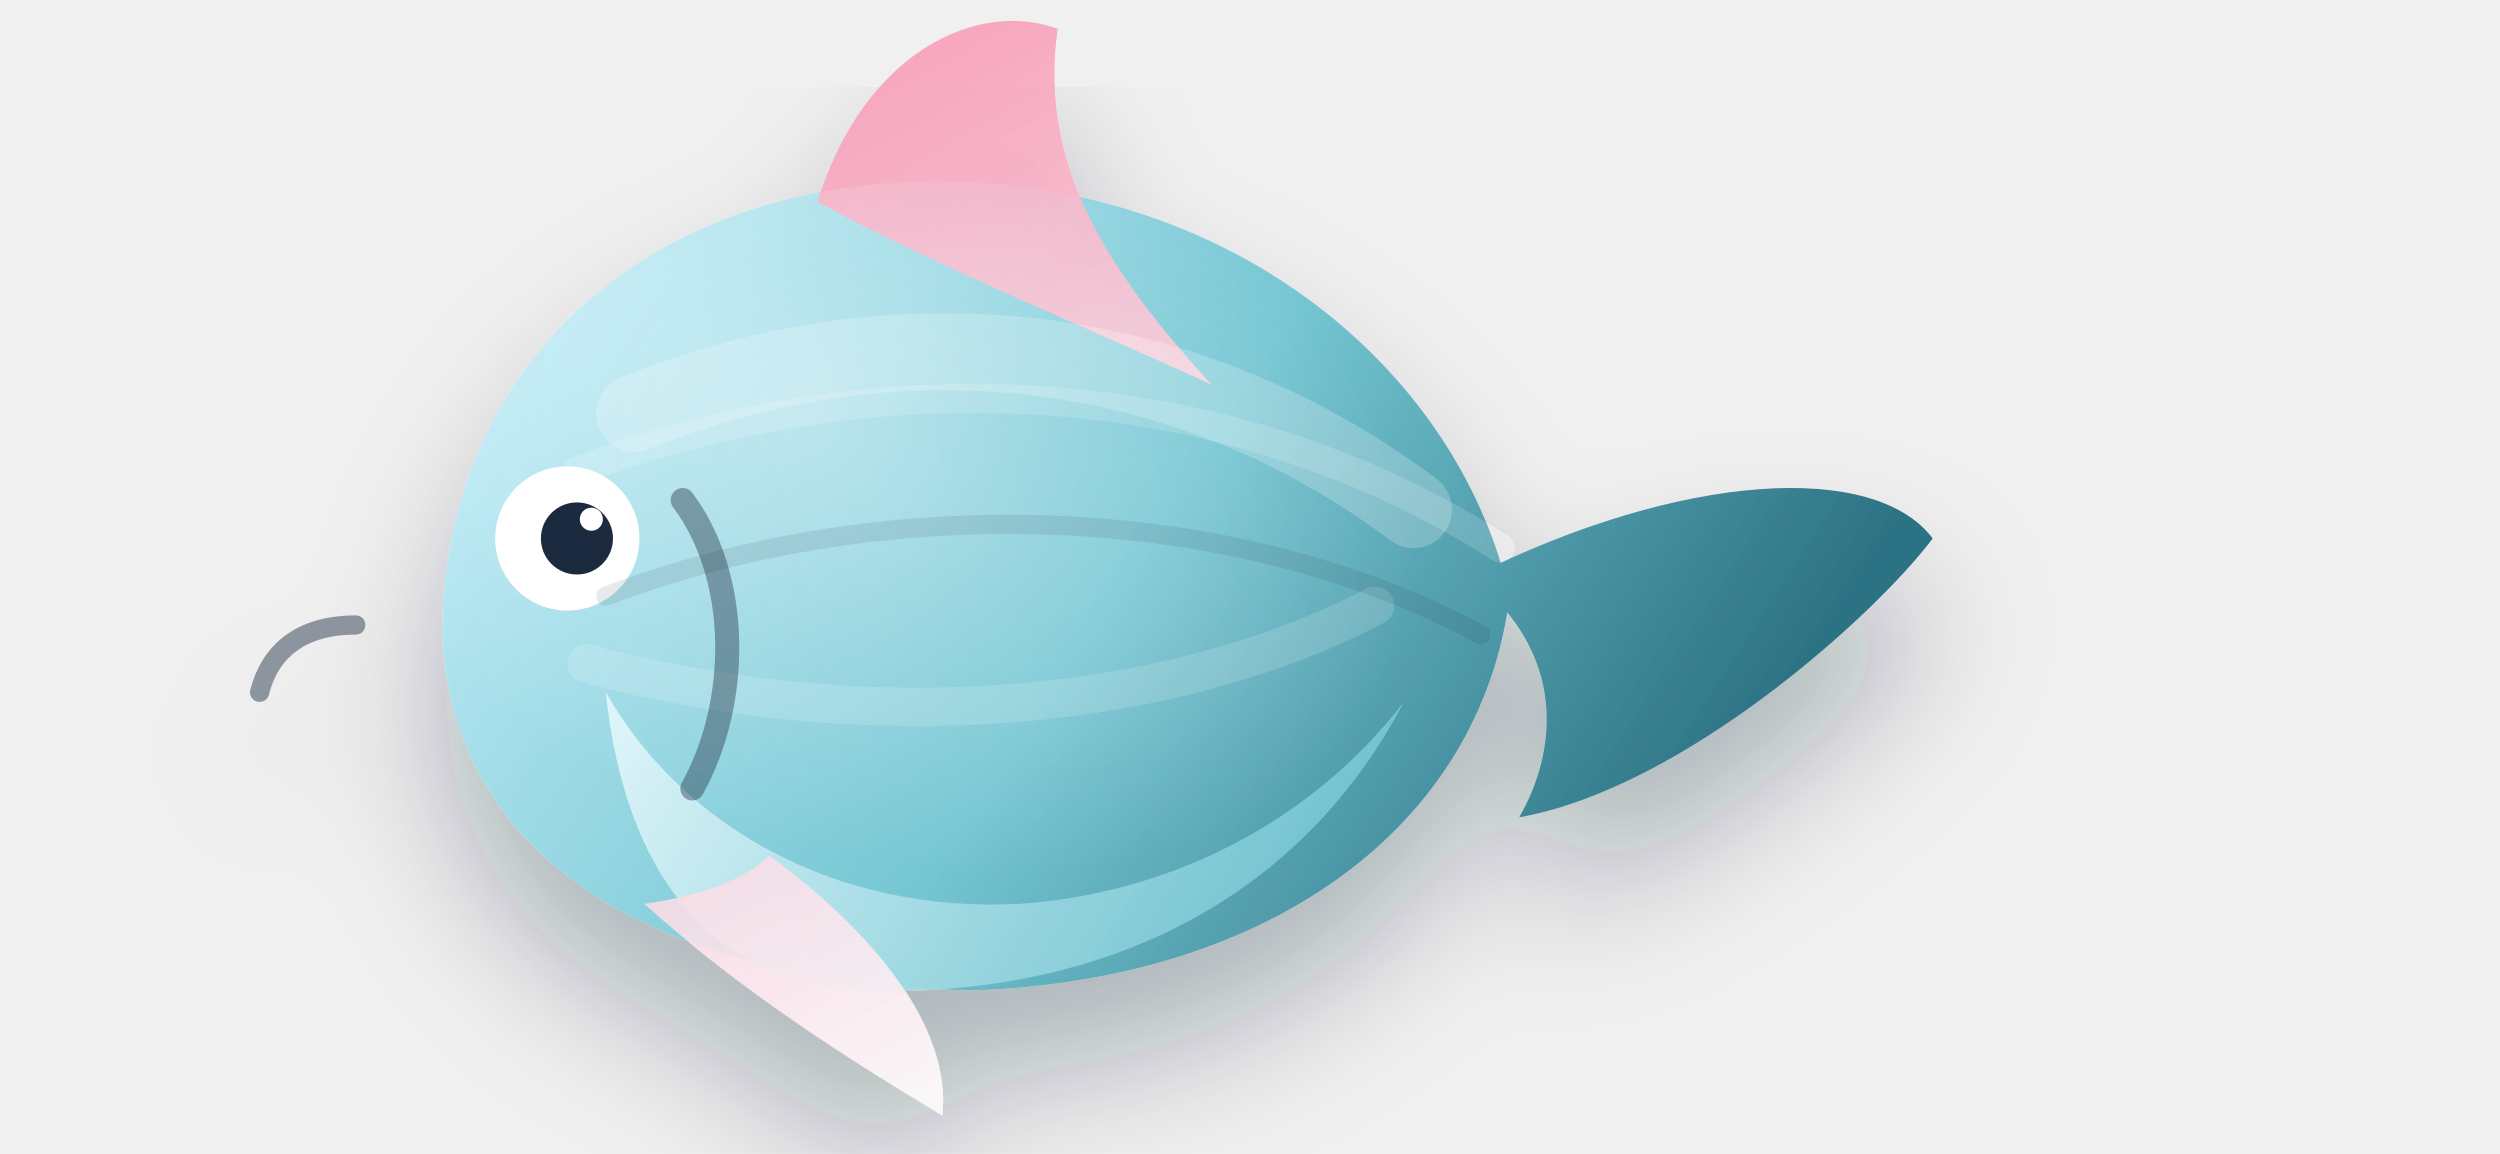
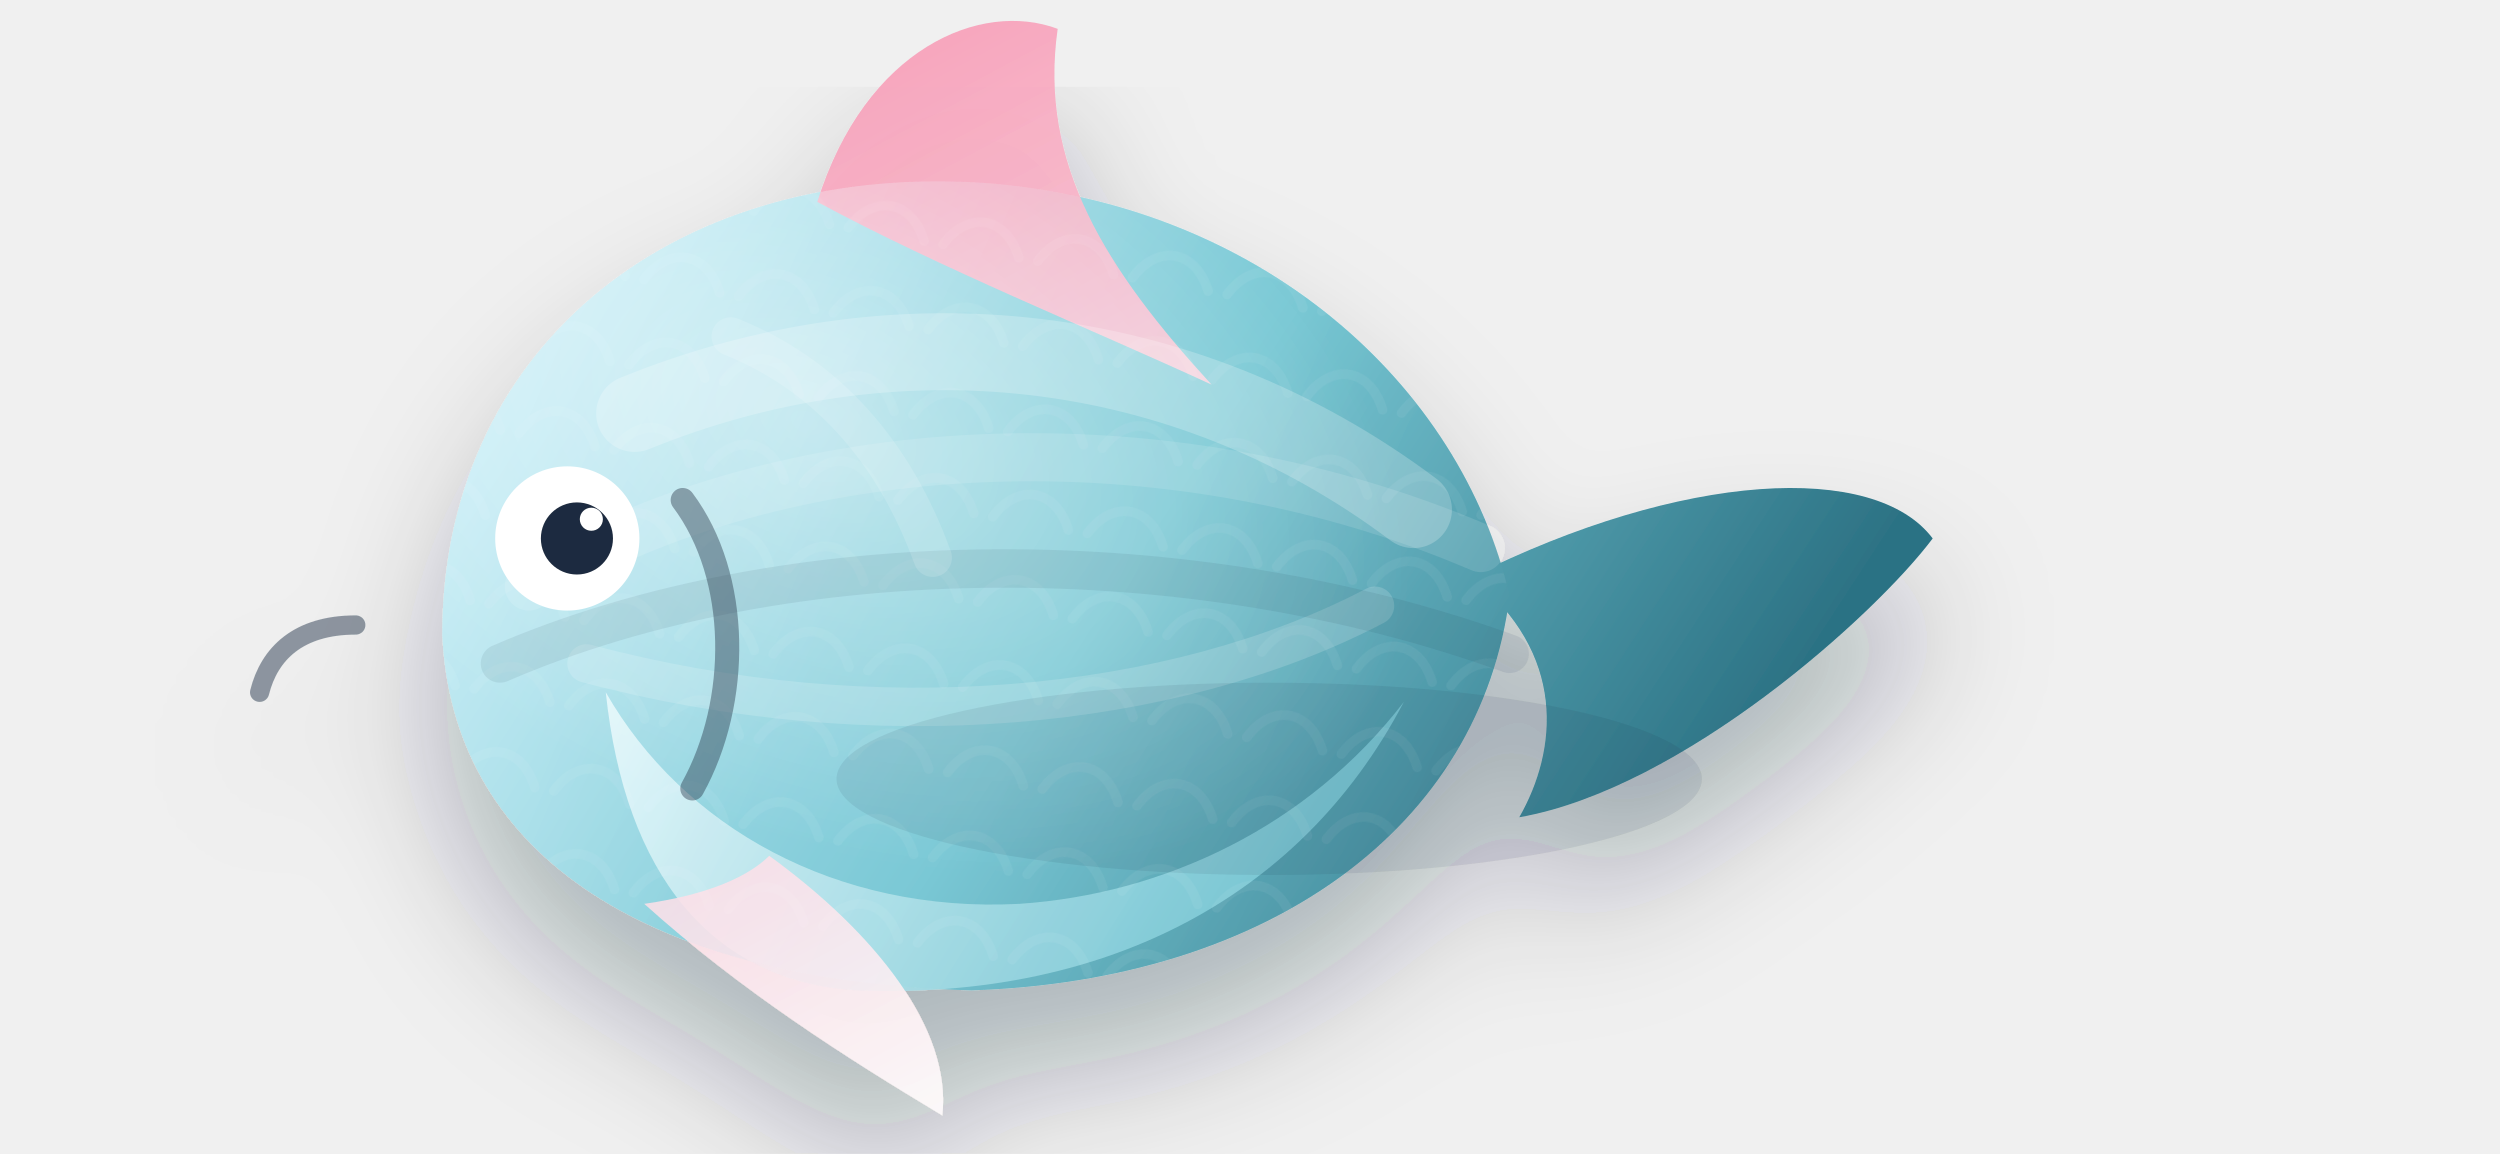
<svg xmlns="http://www.w3.org/2000/svg" width="520" height="240" viewBox="0 0 520 240" fill="none">
  <defs>
    <linearGradient id="angelfish-skin" x1="72" y1="40" x2="330" y2="208" gradientUnits="userSpaceOnUse">
      <stop stop-color="#d2f5ff" />
      <stop offset="0.58" stop-color="#75c6d3" />
      <stop offset="1" stop-color="#2c7284" />
    </linearGradient>
    <linearGradient id="angelfish-belly" x1="126" y1="118" x2="262" y2="202" gradientUnits="userSpaceOnUse">
      <stop stop-color="#eefcff" />
      <stop offset="1" stop-color="#75c6d3" />
    </linearGradient>
    <linearGradient id="angelfish-fin" x1="150" y1="34" x2="246" y2="214" gradientUnits="userSpaceOnUse">
      <stop stop-color="#f7a1ba" />
      <stop offset="1" stop-color="#ffffff" />
    </linearGradient>
    <radialGradient id="angelfish-shine" cx="0" cy="0" r="1" gradientUnits="userSpaceOnUse" gradientTransform="translate(168 88) rotate(24) scale(132 84)">
      <stop stop-color="#ffffff" stop-opacity="0.82" />
      <stop offset="1" stop-color="#ffffff" stop-opacity="0" />
    </radialGradient>
+     <linearGradient id="angelfish-rim" x1="108" y1="82" x2="310" y2="170" gradientUnits="userSpaceOnUse">
+       <stop stop-color="#ffffff" stop-opacity="0.56" />
+       <stop offset="0.36" stop-color="#ffffff" stop-opacity="0.12" />
+       <stop offset="1" stop-color="#ffffff" stop-opacity="0" />
+     </linearGradient>
+     <pattern id="angelfish-scales" width="20" height="18" patternUnits="userSpaceOnUse" patternTransform="rotate(10)">
+       <path d="M2 16C6 8 14 8 18 16" stroke="#ffffff" stroke-opacity="0.08" stroke-width="2" stroke-linecap="round" />
+     </pattern>
    <filter id="angelfish-shadow" x="0" y="0" width="520" height="240" filterUnits="userSpaceOnUse">
      <feDropShadow dx="0" dy="18" stdDeviation="14" flood-color="#071a2d" flood-opacity="0.28" />
    </filter>
  </defs>
  <g filter="url(#angelfish-shadow)">
    <path d="M92 132C92 74 138 34 204 38C262 42 304 80 314 124C308 172 264 204 202 206C132 204 94 176 92 132Z" fill="url(#angelfish-skin)" />
    <path d="M126 144C142 172 174 190 212 188C242 186 272 172 292 146C270 188 228 208 178 206C148 204 130 182 126 144Z" fill="url(#angelfish-belly)" opacity="0.92" />
    <path d="M306 120C350 98 390 96 402 112C390 128 350 164 316 170C324 156 326 136 306 120Z" fill="url(#angelfish-skin)" />
    <path d="M170 42C180 10 204 0 220 6C216 34 230 56 252 80C226 68 196 56 170 42Z" fill="url(#angelfish-fin)" opacity="0.92" />
    <path d="M160 178C182 194 198 214 196 232C176 220 154 206 134 188C148 186 156 182 160 178Z" fill="url(#angelfish-fin)" opacity="0.88" />
-     <path d="M92 132C92 74 138 34 204 38C262 42 304 80 314 124C308 172 264 204 202 206C132 204 94 176 92 132Z" fill="url(#angelfish-shine)" opacity="0.4" />
+     <path d="M92 132C92 74 138 34 204 38C262 42 304 80 314 124C308 172 264 204 202 206C132 204 94 176 92 132Z" fill="url(#angelfish-shine)" opacity="0.46" />
+     <path d="M92 132C92 74 138 34 204 38C262 42 304 80 314 124C308 172 264 204 202 206C132 204 94 176 92 132Z" fill="url(#angelfish-scales)" opacity="0.7" />
+     <path d="M92 132C92 74 138 34 204 38C262 42 304 80 314 124C308 172 264 204 202 206C132 204 94 176 92 132Z" fill="url(#angelfish-rim)" opacity="0.42" />
    <path d="M132 86C186 64 246 70 294 106" stroke="#ffffff" stroke-width="16" stroke-linecap="round" opacity="0.22" />
    <path d="M122 138C182 154 244 148 286 126" stroke="#ffffff" stroke-width="8" stroke-linecap="round" opacity="0.16" />
+     <path d="M110 122C158 92 238 84 308 114" stroke="#ffffff" stroke-width="10" stroke-linecap="round" opacity="0.12" />
+     <path d="M104 138C164 112 248 112 314 136" stroke="#0f2038" stroke-width="8" stroke-linecap="round" opacity="0.08" />
+     <path d="M152 70C172 78 186 94 194 116" stroke="#ffffff" stroke-width="8" stroke-linecap="round" opacity="0.14" />
    <path d="M142 104C154 120 154 146 144 164" stroke="#233244" stroke-width="5" stroke-linecap="round" opacity="0.42" />
    <path d="M74 130C62 130 56 136 54 144" stroke="#243448" stroke-width="4" stroke-linecap="round" opacity="0.48" />
    <circle cx="118" cy="112" r="15" fill="#ffffff" />
    <circle cx="120" cy="112" r="7.5" fill="#1f2c3f" />
    <circle cx="123" cy="108" r="2.4" fill="#ffffff" />
-     <path d="M120 98C184 74 256 78 312 114" stroke="#ffffff" stroke-width="6" stroke-linecap="round" opacity="0.16" />
-     <path d="M126 124C184 102 256 104 308 132" stroke="#102138" stroke-width="4" stroke-linecap="round" opacity="0.1" />
+     <ellipse cx="264" cy="162" rx="90" ry="20" fill="#081a2f" opacity="0.08" />
  </g>
</svg>
